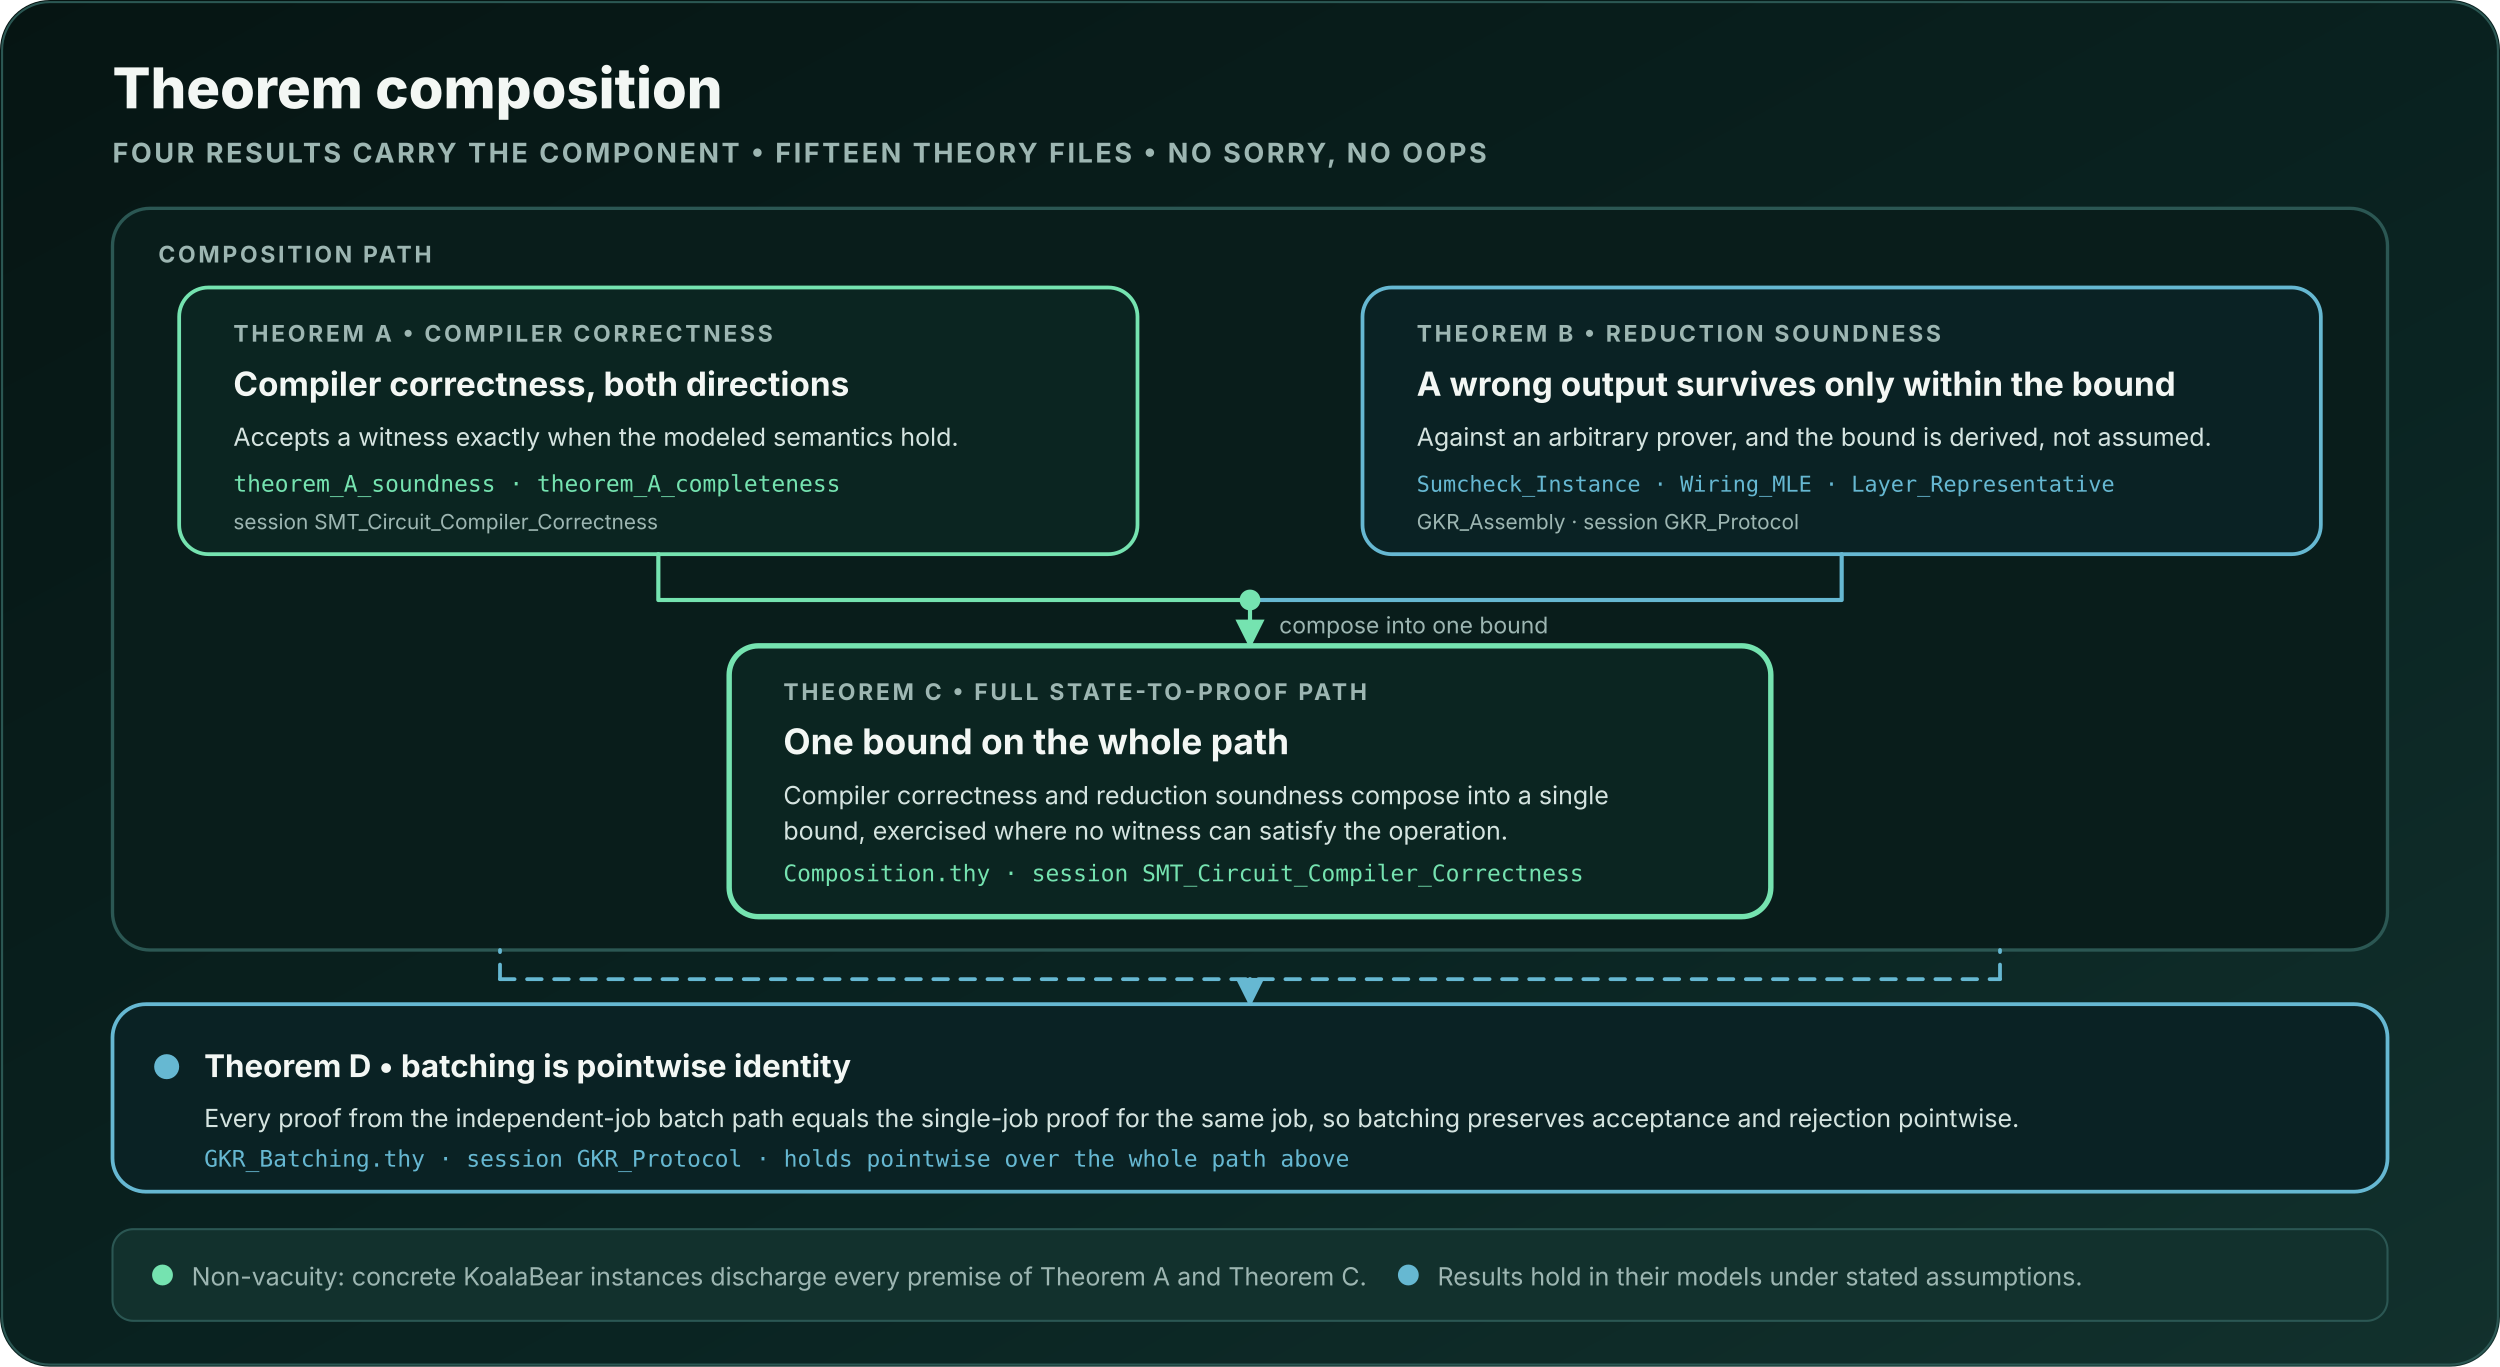
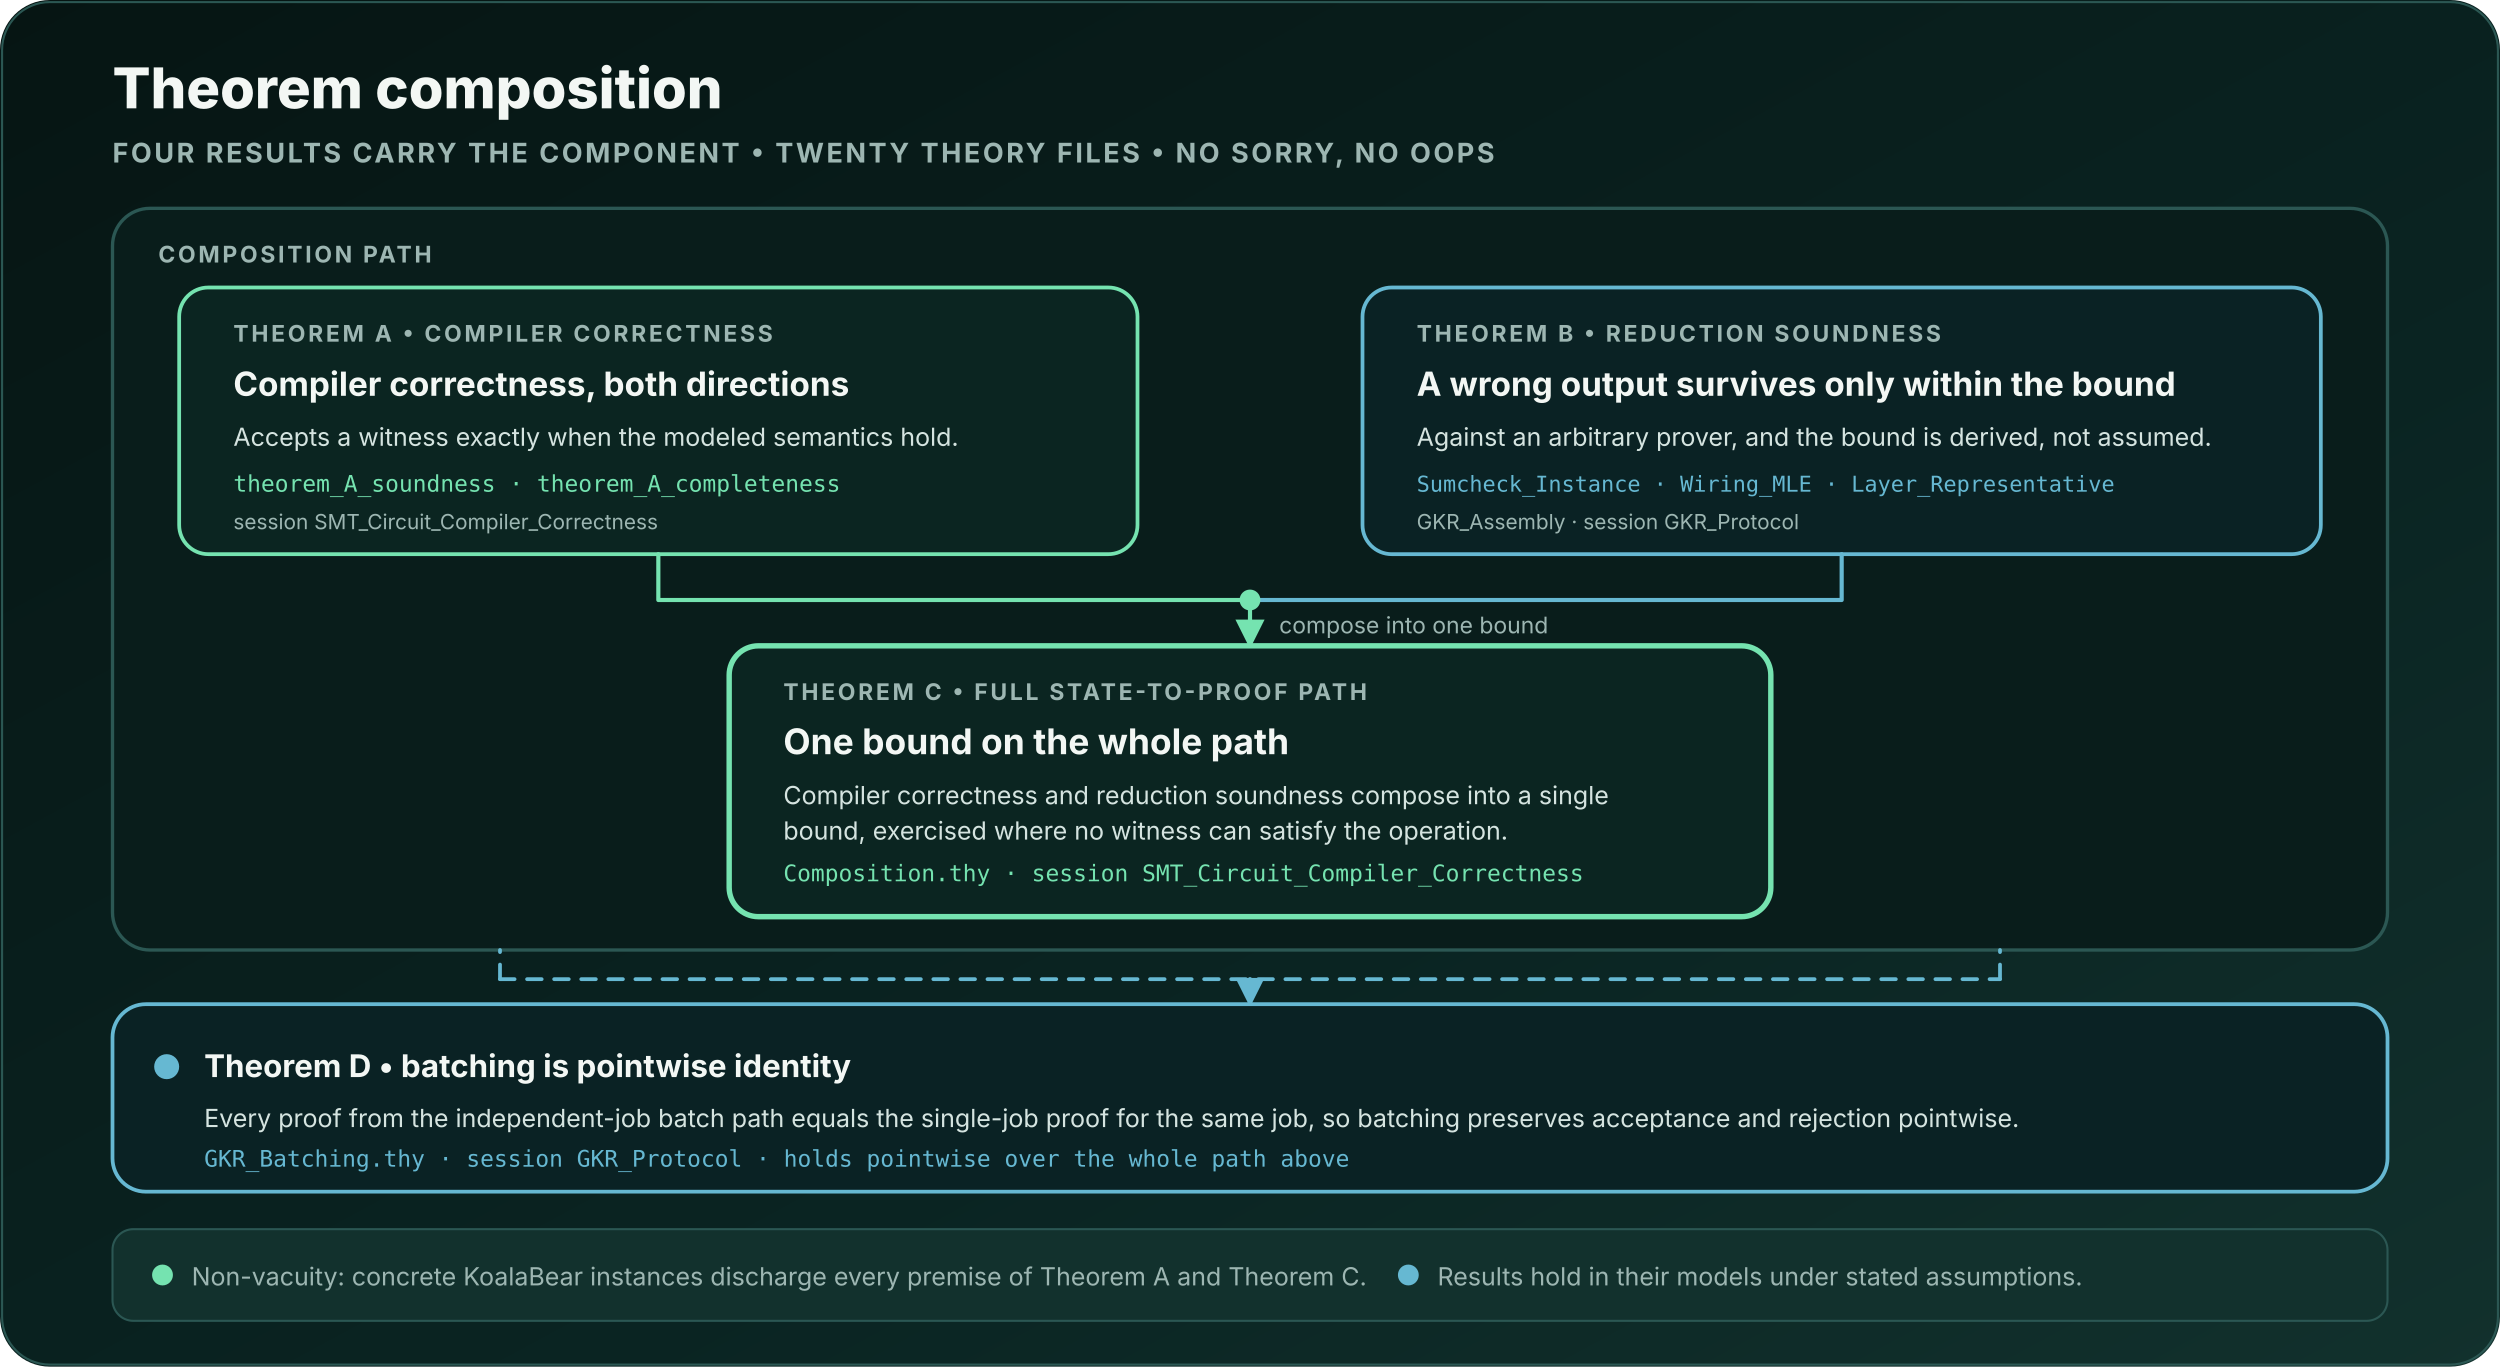
<svg xmlns="http://www.w3.org/2000/svg" width="1200" height="656" viewBox="0 0 1200 656" role="img" aria-labelledby="composition-title composition-desc" preserveAspectRatio="xMidYMid meet">
  <defs>
    <linearGradient id="composition-bg" x1="0" y1="0" x2="1" y2="1">
      <stop offset="0" stop-color="#061513" />
      <stop offset=".62" stop-color="#0A2422" />
      <stop offset="1" stop-color="#12312D" />
    </linearGradient>
    <marker id="compose-arrow" viewBox="0 0 10 10" refX="9" refY="5" markerWidth="7" markerHeight="7" orient="auto">
      <path d="M0 0L10 5L0 10Z" fill="#75E3B0" />
    </marker>
    <marker id="pointwise-arrow" viewBox="0 0 10 10" refX="9" refY="5" markerWidth="7" markerHeight="7" orient="auto">
      <path d="M0 0L10 5L0 10Z" fill="#66B8D2" />
    </marker>
    <style>
      .text{font-family:ui-sans-serif,system-ui,-apple-system,Segoe UI,sans-serif;fill:#F3F7F4}
      .body{font-family:ui-sans-serif,system-ui,-apple-system,Segoe UI,sans-serif;fill:#D5E4E0}
      .muted{font-family:ui-sans-serif,system-ui,-apple-system,Segoe UI,sans-serif;fill:#9DB6B2}
      .mint{font-family:ui-monospace,SFMono-Regular,Consolas,monospace;fill:#75E3B0}
      .blue{font-family:ui-monospace,SFMono-Regular,Consolas,monospace;fill:#66B8D2}
      .node{fill:#091D1B;stroke:#2B5753;stroke-width:1.6}
      .state{fill:#0B2521;stroke:#75E3B0;stroke-width:1.8}
      .receipt{fill:#0A2224;stroke:#66B8D2;stroke-width:1.8}
      .compose{fill:#0B2521;stroke:#75E3B0;stroke-width:2.6}
      .flow{fill:none;stroke:#75E3B0;stroke-width:2;stroke-linecap:round;stroke-linejoin:round}
      .rflow{fill:none;stroke:#66B8D2;stroke-width:2;stroke-linecap:round;stroke-linejoin:round}
      .rail{fill:none;stroke:#66B8D2;stroke-width:1.8;stroke-dasharray:7 6;stroke-linecap:round}
    </style>
  </defs>
  <rect width="1200" height="656" rx="24" fill="url(#composition-bg)" />
  <rect x="1" y="1" width="1198" height="654" rx="23" fill="none" stroke="#2B5753" />
  <text x="54" y="52" class="text" font-size="27" font-weight="760">Theorem composition</text>
-   <text x="54" y="78" class="muted" font-size="13" font-weight="700" letter-spacing="1.2">FOUR RESULTS CARRY THE COMPONENT • FIFTEEN THEORY FILES • NO SORRY, NO OOPS</text>
+   <text x="54" y="78" class="muted" font-size="13" font-weight="700" letter-spacing="1.2">FOUR RESULTS CARRY THE COMPONENT • TWENTY THEORY FILES • NO SORRY, NO OOPS</text>
  <rect x="54" y="100" width="1092" height="356" rx="18" class="node" />
  <text x="76" y="126" class="muted" font-size="11" font-weight="700" letter-spacing="1.3">COMPOSITION PATH</text>
  <rect x="86" y="138" width="460" height="128" rx="14" class="state" />
  <text x="112" y="164" class="muted" font-size="11" font-weight="700" letter-spacing="1.3">THEOREM A • COMPILER CORRECTNESS</text>
  <text x="112" y="190" class="text" font-size="16" font-weight="720">Compiler correctness, both directions</text>
  <text x="112" y="214" class="body" font-size="12">Accepts a witness exactly when the modeled semantics hold.</text>
  <text x="112" y="236" class="mint" font-size="11">theorem_A_soundness · theorem_A_completeness</text>
  <text x="112" y="254" class="muted" font-size="10">session SMT_Circuit_Compiler_Correctness</text>
  <rect x="654" y="138" width="460" height="128" rx="14" class="receipt" />
  <text x="680" y="164" class="muted" font-size="11" font-weight="700" letter-spacing="1.3">THEOREM B • REDUCTION SOUNDNESS</text>
  <text x="680" y="190" class="text" font-size="16" font-weight="720">A wrong output survives only within the bound</text>
  <text x="680" y="214" class="body" font-size="12">Against an arbitrary prover, and the bound is derived, not assumed.</text>
  <text x="680" y="236" class="blue" font-size="10.5">Sumcheck_Instance · Wiring_MLE · Layer_Representative</text>
  <text x="680" y="254" class="muted" font-size="10">GKR_Assembly · session GKR_Protocol</text>
  <path d="M316 266V288H600" class="flow" />
  <path d="M884 266V288H600" class="rflow" />
  <circle cx="600" cy="288" r="5" fill="#75E3B0" />
  <path d="M600 288V310" class="flow" marker-end="url(#compose-arrow)" />
  <text x="614" y="304" class="muted" font-size="11">compose into one bound</text>
  <rect x="350" y="310" width="500" height="130" rx="14" class="compose" />
  <text x="376" y="336" class="muted" font-size="11" font-weight="700" letter-spacing="1.3">THEOREM C • FULL STATE-TO-PROOF PATH</text>
  <text x="376" y="362" class="text" font-size="17" font-weight="750">One bound on the whole path</text>
  <text x="376" y="386" class="body" font-size="12">Compiler correctness and reduction soundness compose into a single</text>
  <text x="376" y="403" class="body" font-size="12">bound, exercised where no witness can satisfy the operation.</text>
  <text x="376" y="423" class="mint" font-size="11">Composition.thy · session SMT_Circuit_Compiler_Correctness</text>
  <path d="M240 470H960" class="rail" />
  <path d="M240 470V456M960 470V456" class="rail" />
  <path d="M600 470V482" class="rflow" marker-end="url(#pointwise-arrow)" />
  <rect x="54" y="482" width="1092" height="90" rx="16" class="receipt" />
  <circle cx="80" cy="512" r="6" fill="#66B8D2" />
  <text x="98" y="517" class="text" font-size="15" font-weight="720">Theorem D • batching is pointwise identity</text>
  <text x="98" y="541" class="body" font-size="12">Every proof from the independent-job batch path equals the single-job proof for the same job, so batching preserves acceptance and rejection pointwise.</text>
  <text x="98" y="560" class="blue" font-size="11">GKR_Batching.thy · session GKR_Protocol · holds pointwise over the whole path above</text>
  <rect x="54" y="590" width="1092" height="44" rx="10" fill="#12312D" stroke="#2B5753" />
  <circle cx="78" cy="612" r="5" fill="#75E3B0" />
  <text x="92" y="617" class="muted" font-size="12">Non-vacuity: concrete KoalaBear instances discharge every premise of Theorem A and Theorem C.</text>
  <circle cx="676" cy="612" r="5" fill="#66B8D2" />
  <text x="690" y="617" class="muted" font-size="12">Results hold in their models under stated assumptions.</text>
</svg>
